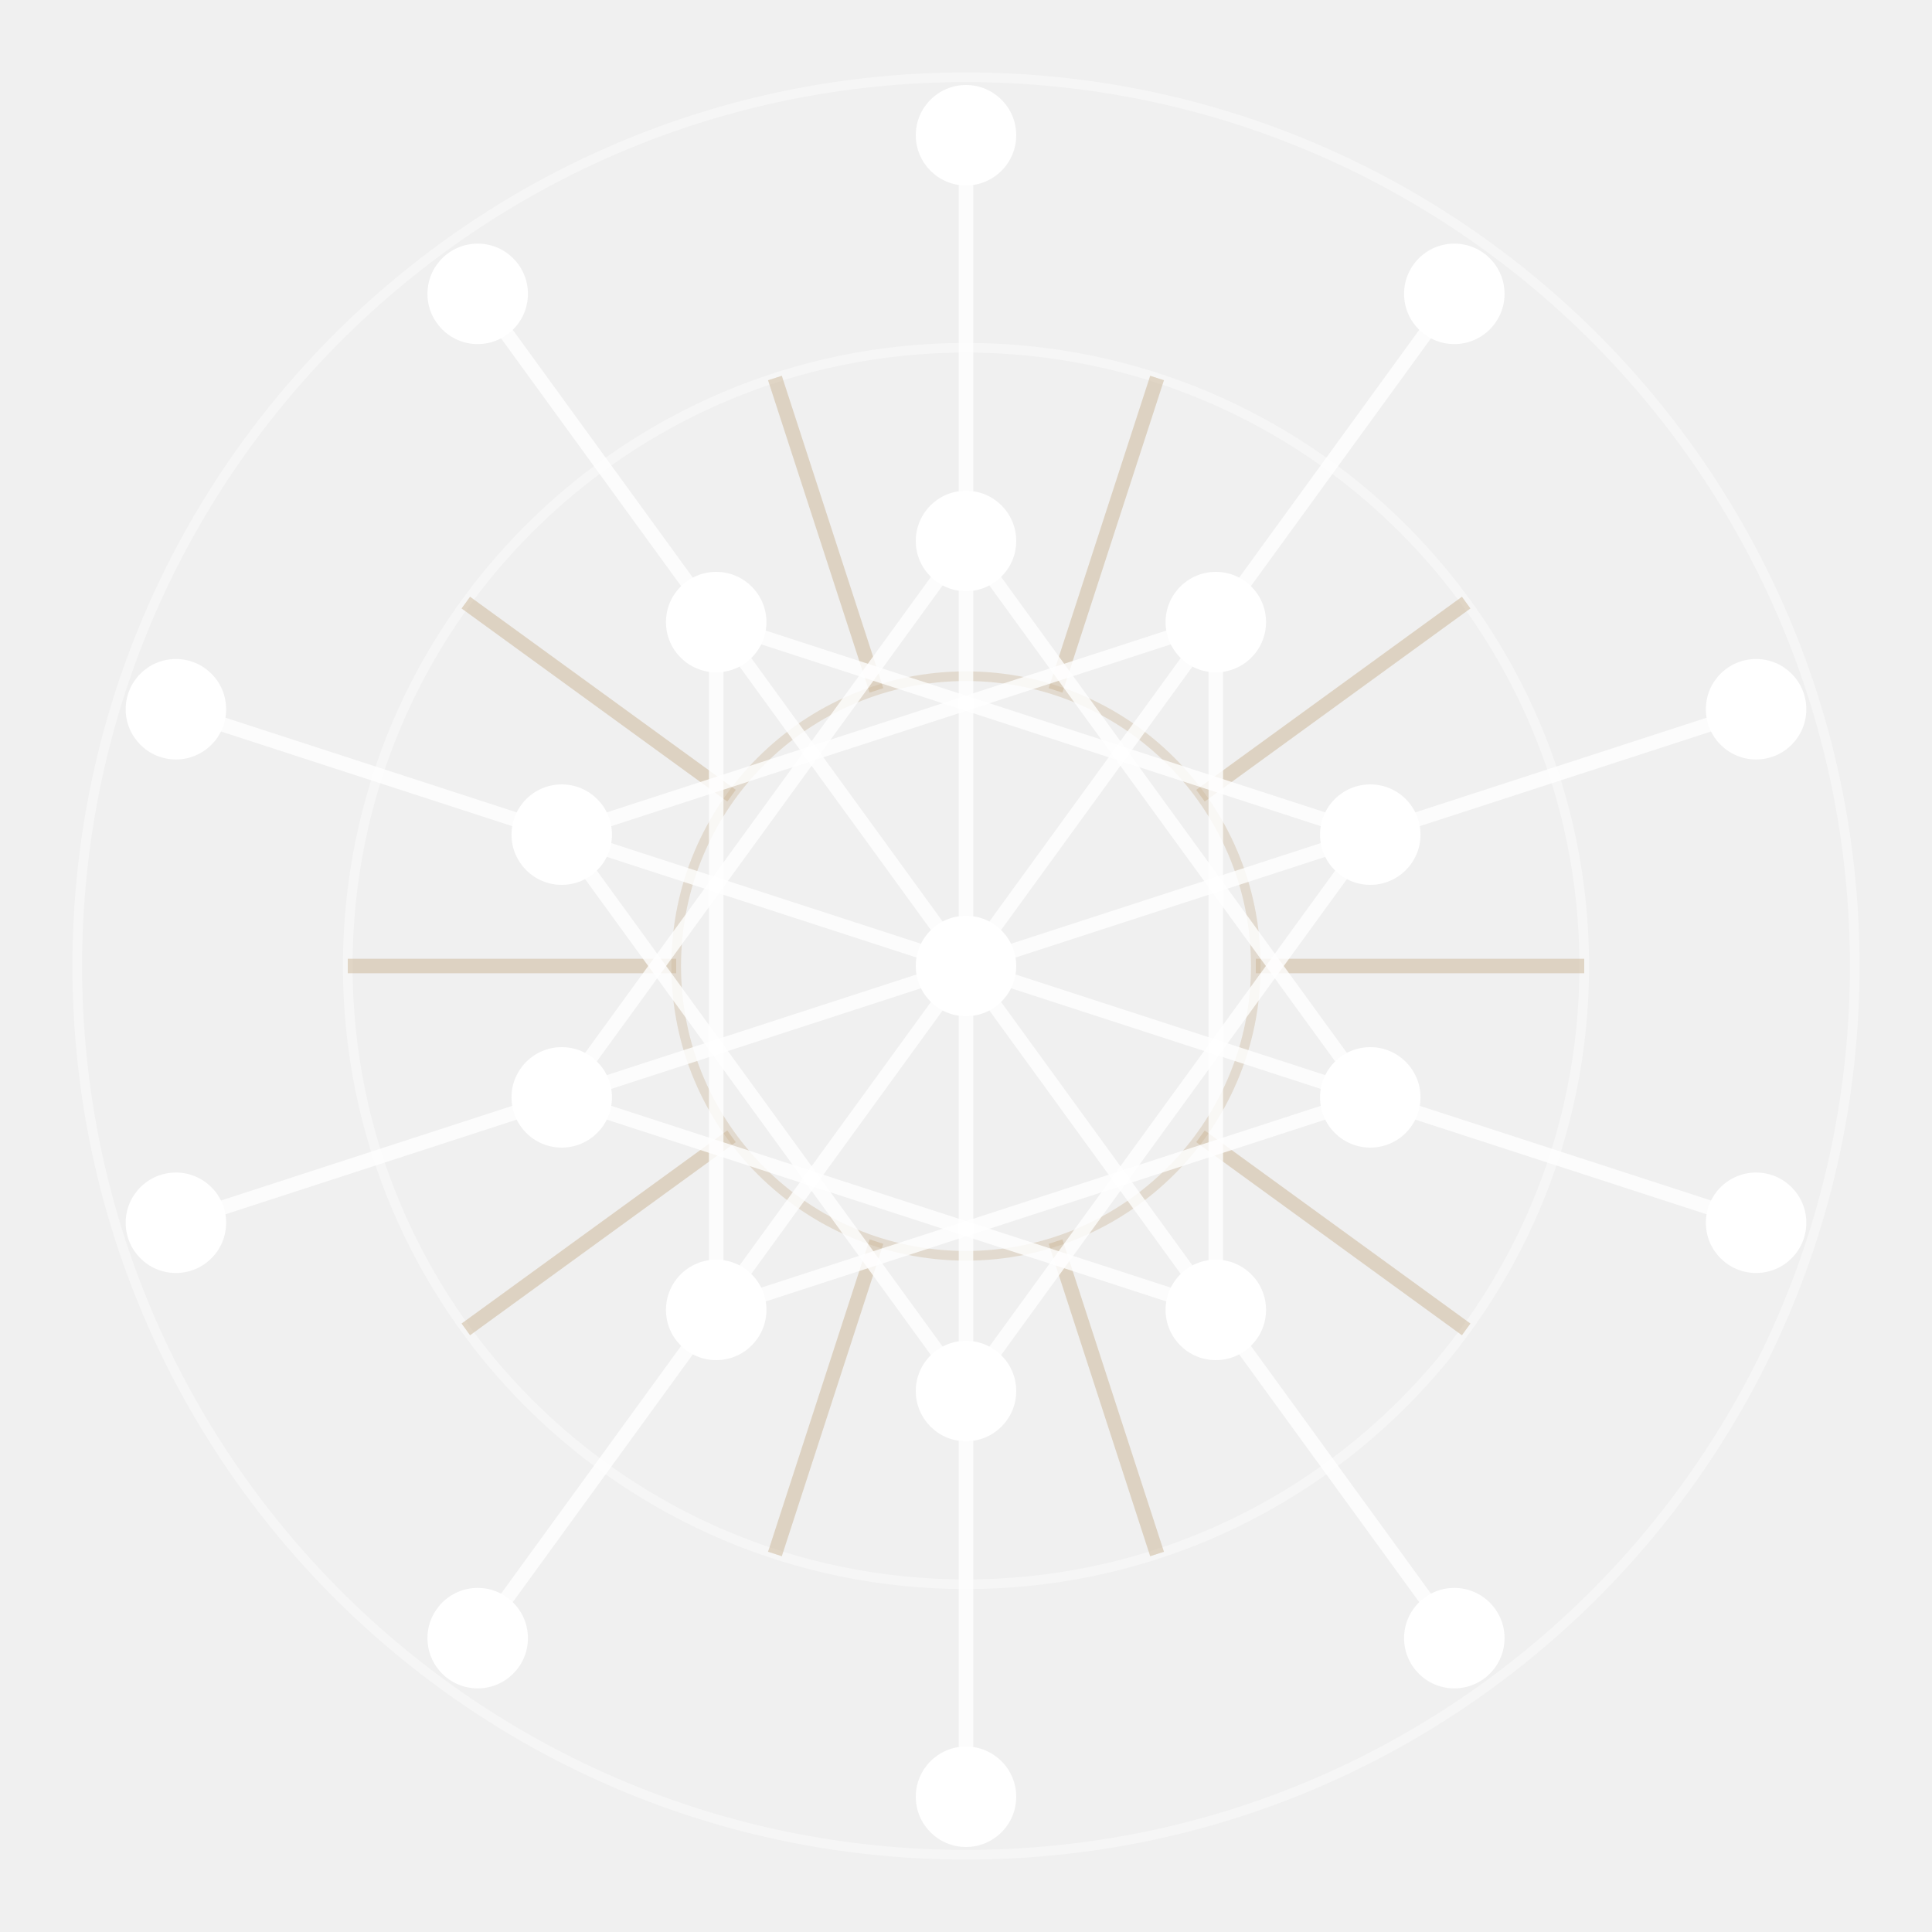
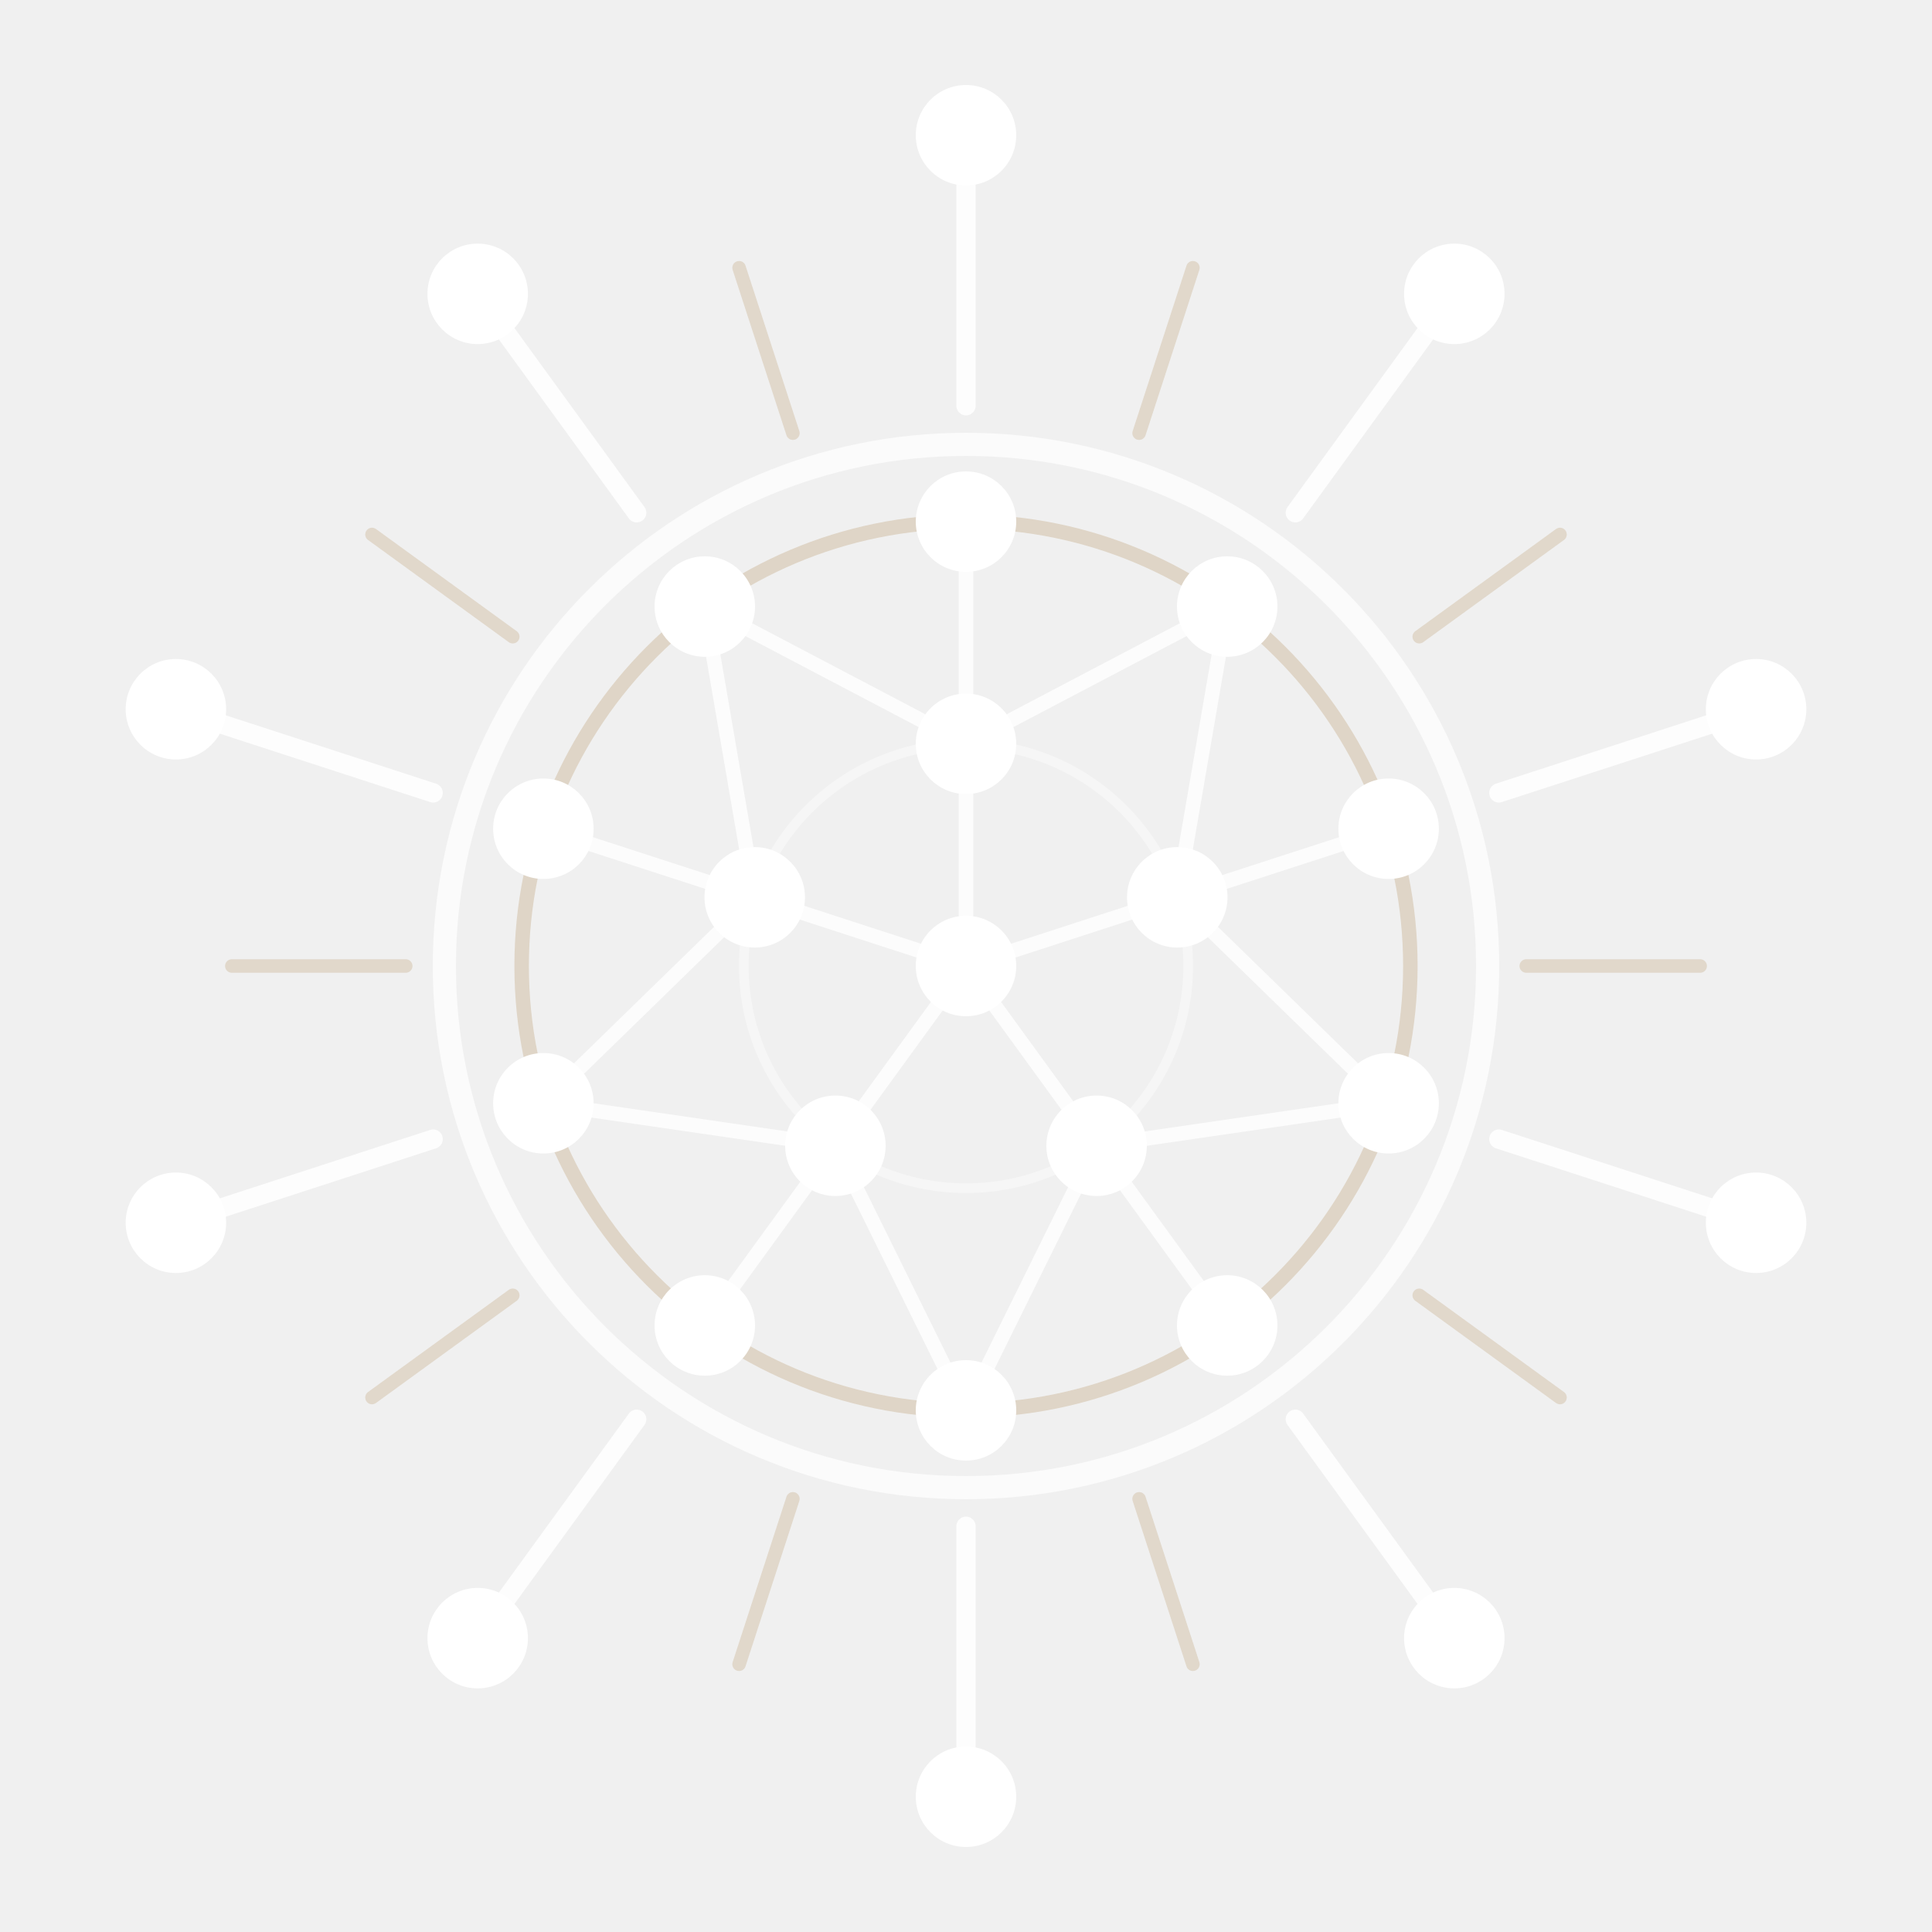
<svg xmlns="http://www.w3.org/2000/svg" viewBox="0 0 200 200">
-   <circle cx="100" cy="100" r="92" fill="none" stroke="#fff" stroke-width="1" opacity="0.4" />
-   <circle cx="100" cy="100" r="64" fill="none" stroke="#fff" stroke-width="1" opacity="0.4" />
-   <circle cx="100" cy="100" r="30" fill="none" stroke="#ceba9d" stroke-width="1" opacity="0.4" />
-   <line x1="109.27" y1="71.47" x2="119.78" y2="39.13" stroke="#ceba9d" stroke-width="1.5" opacity="0.55" />
-   <line x1="124.27" y1="82.37" x2="151.78" y2="62.38" stroke="#ceba9d" stroke-width="1.5" opacity="0.55" />
-   <line x1="130.00" y1="100.00" x2="164.00" y2="100.00" stroke="#ceba9d" stroke-width="1.5" opacity="0.55" />
-   <line x1="124.27" y1="117.63" x2="151.78" y2="137.62" stroke="#ceba9d" stroke-width="1.5" opacity="0.55" />
-   <line x1="109.27" y1="128.53" x2="119.78" y2="160.87" stroke="#ceba9d" stroke-width="1.5" opacity="0.55" />
-   <line x1="90.73" y1="128.53" x2="80.22" y2="160.87" stroke="#ceba9d" stroke-width="1.5" opacity="0.55" />
-   <line x1="75.73" y1="117.63" x2="48.22" y2="137.62" stroke="#ceba9d" stroke-width="1.5" opacity="0.55" />
-   <line x1="70.00" y1="100.00" x2="36.00" y2="100.00" stroke="#ceba9d" stroke-width="1.5" opacity="0.55" />
-   <line x1="75.73" y1="82.37" x2="48.22" y2="62.38" stroke="#ceba9d" stroke-width="1.5" opacity="0.55" />
-   <line x1="90.73" y1="71.47" x2="80.22" y2="39.13" stroke="#ceba9d" stroke-width="1.5" opacity="0.55" />
-   <line x1="100.00" y1="100.00" x2="100.00" y2="56.00" stroke="#fff" stroke-width="1.5" opacity="0.8" />
-   <line x1="100.00" y1="100.00" x2="125.86" y2="64.40" stroke="#fff" stroke-width="1.5" opacity="0.8" />
-   <line x1="100.00" y1="100.00" x2="141.85" y2="86.40" stroke="#fff" stroke-width="1.5" opacity="0.8" />
-   <line x1="100.00" y1="100.00" x2="141.85" y2="113.60" stroke="#fff" stroke-width="1.5" opacity="0.8" />
-   <line x1="100.00" y1="100.00" x2="125.86" y2="135.60" stroke="#fff" stroke-width="1.5" opacity="0.8" />
-   <line x1="100.00" y1="100.00" x2="100.00" y2="144.00" stroke="#fff" stroke-width="1.5" opacity="0.8" />
-   <line x1="100.00" y1="100.00" x2="74.14" y2="135.60" stroke="#fff" stroke-width="1.5" opacity="0.8" />
-   <line x1="100.00" y1="100.00" x2="58.15" y2="113.60" stroke="#fff" stroke-width="1.5" opacity="0.8" />
-   <line x1="100.00" y1="100.00" x2="58.15" y2="86.40" stroke="#fff" stroke-width="1.5" opacity="0.8" />
-   <line x1="100.00" y1="100.00" x2="74.14" y2="64.40" stroke="#fff" stroke-width="1.5" opacity="0.8" />
-   <line x1="100.00" y1="56.00" x2="100.00" y2="14.00" stroke="#fff" stroke-width="1.5" opacity="0.8" />
-   <line x1="125.86" y1="64.40" x2="150.55" y2="30.42" stroke="#fff" stroke-width="1.5" opacity="0.8" />
-   <line x1="141.85" y1="86.40" x2="181.79" y2="73.42" stroke="#fff" stroke-width="1.5" opacity="0.8" />
-   <line x1="141.85" y1="113.60" x2="181.79" y2="126.58" stroke="#fff" stroke-width="1.5" opacity="0.8" />
-   <line x1="125.86" y1="135.60" x2="150.55" y2="169.58" stroke="#fff" stroke-width="1.5" opacity="0.8" />
-   <line x1="100.00" y1="144.00" x2="100.00" y2="186.00" stroke="#fff" stroke-width="1.5" opacity="0.8" />
-   <line x1="74.14" y1="135.60" x2="49.45" y2="169.58" stroke="#fff" stroke-width="1.5" opacity="0.8" />
-   <line x1="58.15" y1="113.60" x2="18.21" y2="126.58" stroke="#fff" stroke-width="1.5" opacity="0.8" />
-   <line x1="58.15" y1="86.40" x2="18.21" y2="73.42" stroke="#fff" stroke-width="1.5" opacity="0.8" />
-   <line x1="74.14" y1="64.40" x2="49.45" y2="30.42" stroke="#fff" stroke-width="1.5" opacity="0.8" />
-   <line x1="100.00" y1="56.00" x2="141.85" y2="113.60" stroke="#fff" stroke-width="1.5" opacity="0.8" />
-   <line x1="125.86" y1="64.40" x2="125.86" y2="135.60" stroke="#fff" stroke-width="1.5" opacity="0.8" />
-   <line x1="141.85" y1="86.40" x2="100.00" y2="144.00" stroke="#fff" stroke-width="1.5" opacity="0.8" />
-   <line x1="141.85" y1="113.60" x2="74.14" y2="135.60" stroke="#fff" stroke-width="1.5" opacity="0.8" />
-   <line x1="125.86" y1="135.60" x2="58.15" y2="113.60" stroke="#fff" stroke-width="1.5" opacity="0.8" />
-   <line x1="100.00" y1="144.00" x2="58.15" y2="86.40" stroke="#fff" stroke-width="1.5" opacity="0.8" />
-   <line x1="74.14" y1="135.60" x2="74.14" y2="64.40" stroke="#fff" stroke-width="1.5" opacity="0.8" />
-   <line x1="58.15" y1="113.60" x2="100.00" y2="56.00" stroke="#fff" stroke-width="1.5" opacity="0.8" />
-   <line x1="58.15" y1="86.40" x2="125.86" y2="64.40" stroke="#fff" stroke-width="1.5" opacity="0.8" />
-   <line x1="74.14" y1="64.40" x2="141.85" y2="86.40" stroke="#fff" stroke-width="1.5" opacity="0.8" />
+   <circle cx="100" cy="100" r="23" fill="none" stroke="#fff" stroke-width="1" opacity="0.4" />
+   <circle cx="100" cy="100" r="46" fill="none" stroke="#ceba9d" stroke-width="1.5" opacity="0.5" />
+   <circle cx="100" cy="100" r="54" fill="none" stroke="#fff" stroke-width="2.4" opacity="0.7" />
+   <line x1="100.00" y1="42.00" x2="100.00" y2="14.00" stroke="#fff" stroke-width="2" opacity="0.85" stroke-linecap="round" />
+   <line x1="134.09" y1="53.08" x2="150.55" y2="30.42" stroke="#fff" stroke-width="2" opacity="0.85" stroke-linecap="round" />
+   <line x1="155.16" y1="82.08" x2="181.79" y2="73.42" stroke="#fff" stroke-width="2" opacity="0.85" stroke-linecap="round" />
+   <line x1="155.16" y1="117.92" x2="181.79" y2="126.58" stroke="#fff" stroke-width="2" opacity="0.85" stroke-linecap="round" />
+   <line x1="134.09" y1="146.92" x2="150.55" y2="169.58" stroke="#fff" stroke-width="2" opacity="0.85" stroke-linecap="round" />
+   <line x1="100.00" y1="158.00" x2="100.00" y2="186.00" stroke="#fff" stroke-width="2" opacity="0.85" stroke-linecap="round" />
+   <line x1="65.91" y1="146.92" x2="49.45" y2="169.58" stroke="#fff" stroke-width="2" opacity="0.85" stroke-linecap="round" />
+   <line x1="44.84" y1="117.92" x2="18.21" y2="126.58" stroke="#fff" stroke-width="2" opacity="0.85" stroke-linecap="round" />
+   <line x1="44.84" y1="82.08" x2="18.21" y2="73.42" stroke="#fff" stroke-width="2" opacity="0.85" stroke-linecap="round" />
+   <line x1="65.91" y1="53.08" x2="49.45" y2="30.42" stroke="#fff" stroke-width="2" opacity="0.85" stroke-linecap="round" />
+   <line x1="117.92" y1="44.84" x2="123.49" y2="27.72" stroke="#ceba9d" stroke-width="1.4" opacity="0.45" stroke-linecap="round" />
+   <line x1="146.92" y1="65.91" x2="161.49" y2="55.33" stroke="#ceba9d" stroke-width="1.4" opacity="0.45" stroke-linecap="round" />
+   <line x1="158.00" y1="100.00" x2="176.00" y2="100.00" stroke="#ceba9d" stroke-width="1.4" opacity="0.45" stroke-linecap="round" />
+   <line x1="146.92" y1="134.09" x2="161.49" y2="144.67" stroke="#ceba9d" stroke-width="1.4" opacity="0.45" stroke-linecap="round" />
+   <line x1="117.92" y1="155.16" x2="123.49" y2="172.28" stroke="#ceba9d" stroke-width="1.4" opacity="0.45" stroke-linecap="round" />
+   <line x1="82.08" y1="155.16" x2="76.51" y2="172.28" stroke="#ceba9d" stroke-width="1.4" opacity="0.45" stroke-linecap="round" />
+   <line x1="53.08" y1="134.09" x2="38.51" y2="144.67" stroke="#ceba9d" stroke-width="1.4" opacity="0.45" stroke-linecap="round" />
+   <line x1="42.00" y1="100.00" x2="24.00" y2="100.00" stroke="#ceba9d" stroke-width="1.4" opacity="0.45" stroke-linecap="round" />
+   <line x1="53.08" y1="65.91" x2="38.51" y2="55.33" stroke="#ceba9d" stroke-width="1.4" opacity="0.45" stroke-linecap="round" />
+   <line x1="82.08" y1="44.84" x2="76.51" y2="27.72" stroke="#ceba9d" stroke-width="1.4" opacity="0.45" stroke-linecap="round" />
+   <line x1="100.00" y1="100.00" x2="100.00" y2="77.00" stroke="#fff" stroke-width="1.5" opacity="0.8" />
+   <line x1="100.00" y1="100.00" x2="121.87" y2="92.89" stroke="#fff" stroke-width="1.5" opacity="0.8" />
+   <line x1="100.00" y1="100.00" x2="113.52" y2="118.61" stroke="#fff" stroke-width="1.5" opacity="0.8" />
+   <line x1="100.00" y1="100.00" x2="86.48" y2="118.61" stroke="#fff" stroke-width="1.5" opacity="0.8" />
+   <line x1="100.00" y1="100.00" x2="78.13" y2="92.89" stroke="#fff" stroke-width="1.5" opacity="0.8" />
+   <line x1="100.00" y1="77.00" x2="100.00" y2="54.00" stroke="#fff" stroke-width="1.5" opacity="0.8" />
+   <line x1="121.87" y1="92.89" x2="143.75" y2="85.79" stroke="#fff" stroke-width="1.5" opacity="0.8" />
+   <line x1="113.52" y1="118.61" x2="127.04" y2="137.21" stroke="#fff" stroke-width="1.5" opacity="0.8" />
+   <line x1="86.48" y1="118.61" x2="72.96" y2="137.21" stroke="#fff" stroke-width="1.5" opacity="0.8" />
+   <line x1="78.13" y1="92.89" x2="56.25" y2="85.79" stroke="#fff" stroke-width="1.5" opacity="0.8" />
+   <line x1="100.00" y1="77.00" x2="72.96" y2="62.79" stroke="#fff" stroke-width="1.5" opacity="0.8" />
+   <line x1="100.00" y1="77.00" x2="127.04" y2="62.79" stroke="#fff" stroke-width="1.5" opacity="0.8" />
+   <line x1="121.87" y1="92.89" x2="127.04" y2="62.79" stroke="#fff" stroke-width="1.5" opacity="0.8" />
+   <line x1="121.87" y1="92.89" x2="143.75" y2="114.21" stroke="#fff" stroke-width="1.5" opacity="0.8" />
+   <line x1="113.52" y1="118.61" x2="143.75" y2="114.21" stroke="#fff" stroke-width="1.5" opacity="0.8" />
+   <line x1="113.52" y1="118.61" x2="100.00" y2="146.00" stroke="#fff" stroke-width="1.5" opacity="0.8" />
+   <line x1="86.48" y1="118.61" x2="100.00" y2="146.00" stroke="#fff" stroke-width="1.5" opacity="0.8" />
+   <line x1="86.48" y1="118.61" x2="56.25" y2="114.21" stroke="#fff" stroke-width="1.5" opacity="0.8" />
+   <line x1="78.13" y1="92.89" x2="56.25" y2="114.21" stroke="#fff" stroke-width="1.5" opacity="0.8" />
+   <line x1="78.13" y1="92.89" x2="72.96" y2="62.79" stroke="#fff" stroke-width="1.5" opacity="0.8" />
  <circle cx="100.00" cy="100.00" r="5.2" fill="#fff" />
-   <circle cx="100.00" cy="56.00" r="5.2" fill="#fff" />
-   <circle cx="125.86" cy="64.40" r="5.2" fill="#fff" />
-   <circle cx="141.85" cy="86.40" r="5.2" fill="#fff" />
-   <circle cx="141.85" cy="113.60" r="5.2" fill="#fff" />
-   <circle cx="125.86" cy="135.60" r="5.2" fill="#fff" />
-   <circle cx="100.00" cy="144.00" r="5.2" fill="#fff" />
-   <circle cx="74.14" cy="135.60" r="5.2" fill="#fff" />
-   <circle cx="58.15" cy="113.60" r="5.2" fill="#fff" />
-   <circle cx="58.15" cy="86.40" r="5.2" fill="#fff" />
-   <circle cx="74.14" cy="64.40" r="5.2" fill="#fff" />
+   <circle cx="100.00" cy="77.00" r="5.2" fill="#fff" />
+   <circle cx="121.87" cy="92.89" r="5.2" fill="#fff" />
+   <circle cx="113.52" cy="118.61" r="5.2" fill="#fff" />
+   <circle cx="86.48" cy="118.61" r="5.2" fill="#fff" />
+   <circle cx="78.13" cy="92.89" r="5.2" fill="#fff" />
+   <circle cx="100.00" cy="54.00" r="5.2" fill="#fff" />
+   <circle cx="127.04" cy="62.79" r="5.2" fill="#fff" />
+   <circle cx="143.75" cy="85.79" r="5.2" fill="#fff" />
+   <circle cx="143.75" cy="114.21" r="5.2" fill="#fff" />
+   <circle cx="127.04" cy="137.21" r="5.2" fill="#fff" />
+   <circle cx="100.00" cy="146.00" r="5.2" fill="#fff" />
+   <circle cx="72.96" cy="137.21" r="5.2" fill="#fff" />
+   <circle cx="56.25" cy="114.21" r="5.2" fill="#fff" />
+   <circle cx="56.25" cy="85.79" r="5.2" fill="#fff" />
+   <circle cx="72.96" cy="62.79" r="5.2" fill="#fff" />
  <circle cx="100.00" cy="14.00" r="5.2" fill="#fff" />
  <circle cx="150.55" cy="30.42" r="5.2" fill="#fff" />
  <circle cx="181.79" cy="73.42" r="5.2" fill="#fff" />
  <circle cx="181.79" cy="126.58" r="5.2" fill="#fff" />
  <circle cx="150.55" cy="169.58" r="5.2" fill="#fff" />
  <circle cx="100.00" cy="186.00" r="5.2" fill="#fff" />
  <circle cx="49.45" cy="169.58" r="5.2" fill="#fff" />
  <circle cx="18.21" cy="126.58" r="5.2" fill="#fff" />
  <circle cx="18.21" cy="73.42" r="5.2" fill="#fff" />
  <circle cx="49.45" cy="30.42" r="5.2" fill="#fff" />
</svg>
